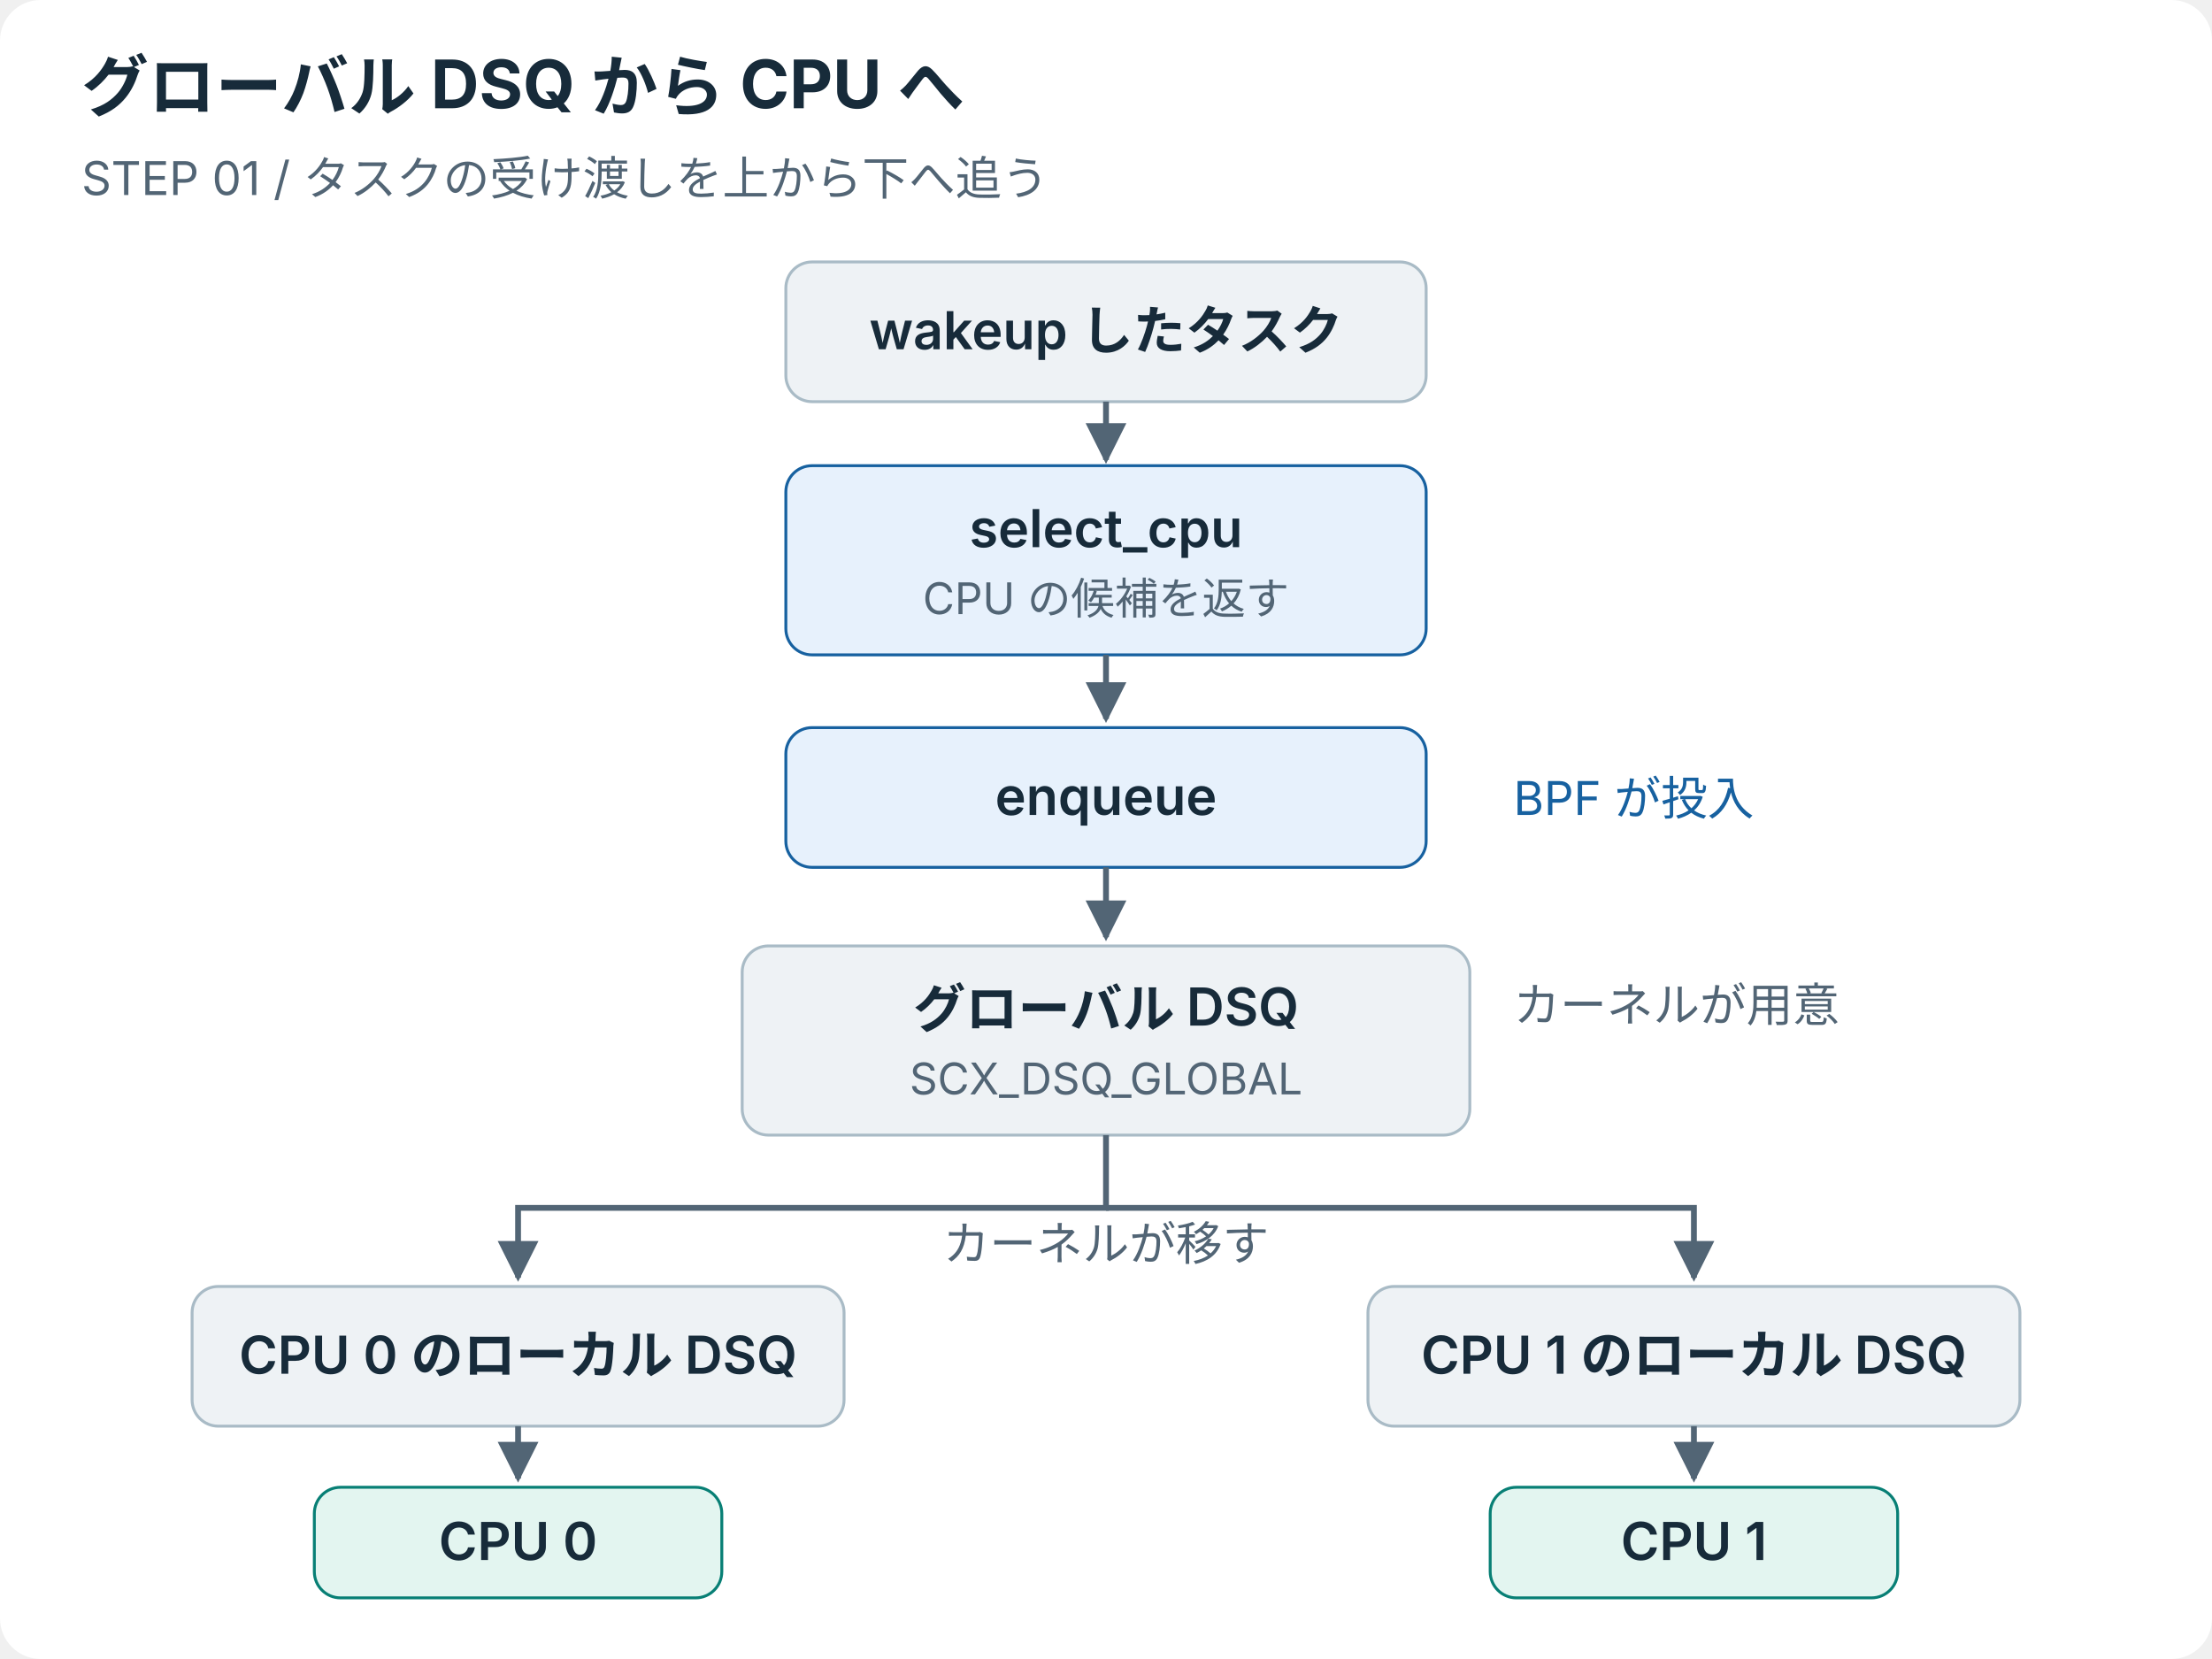
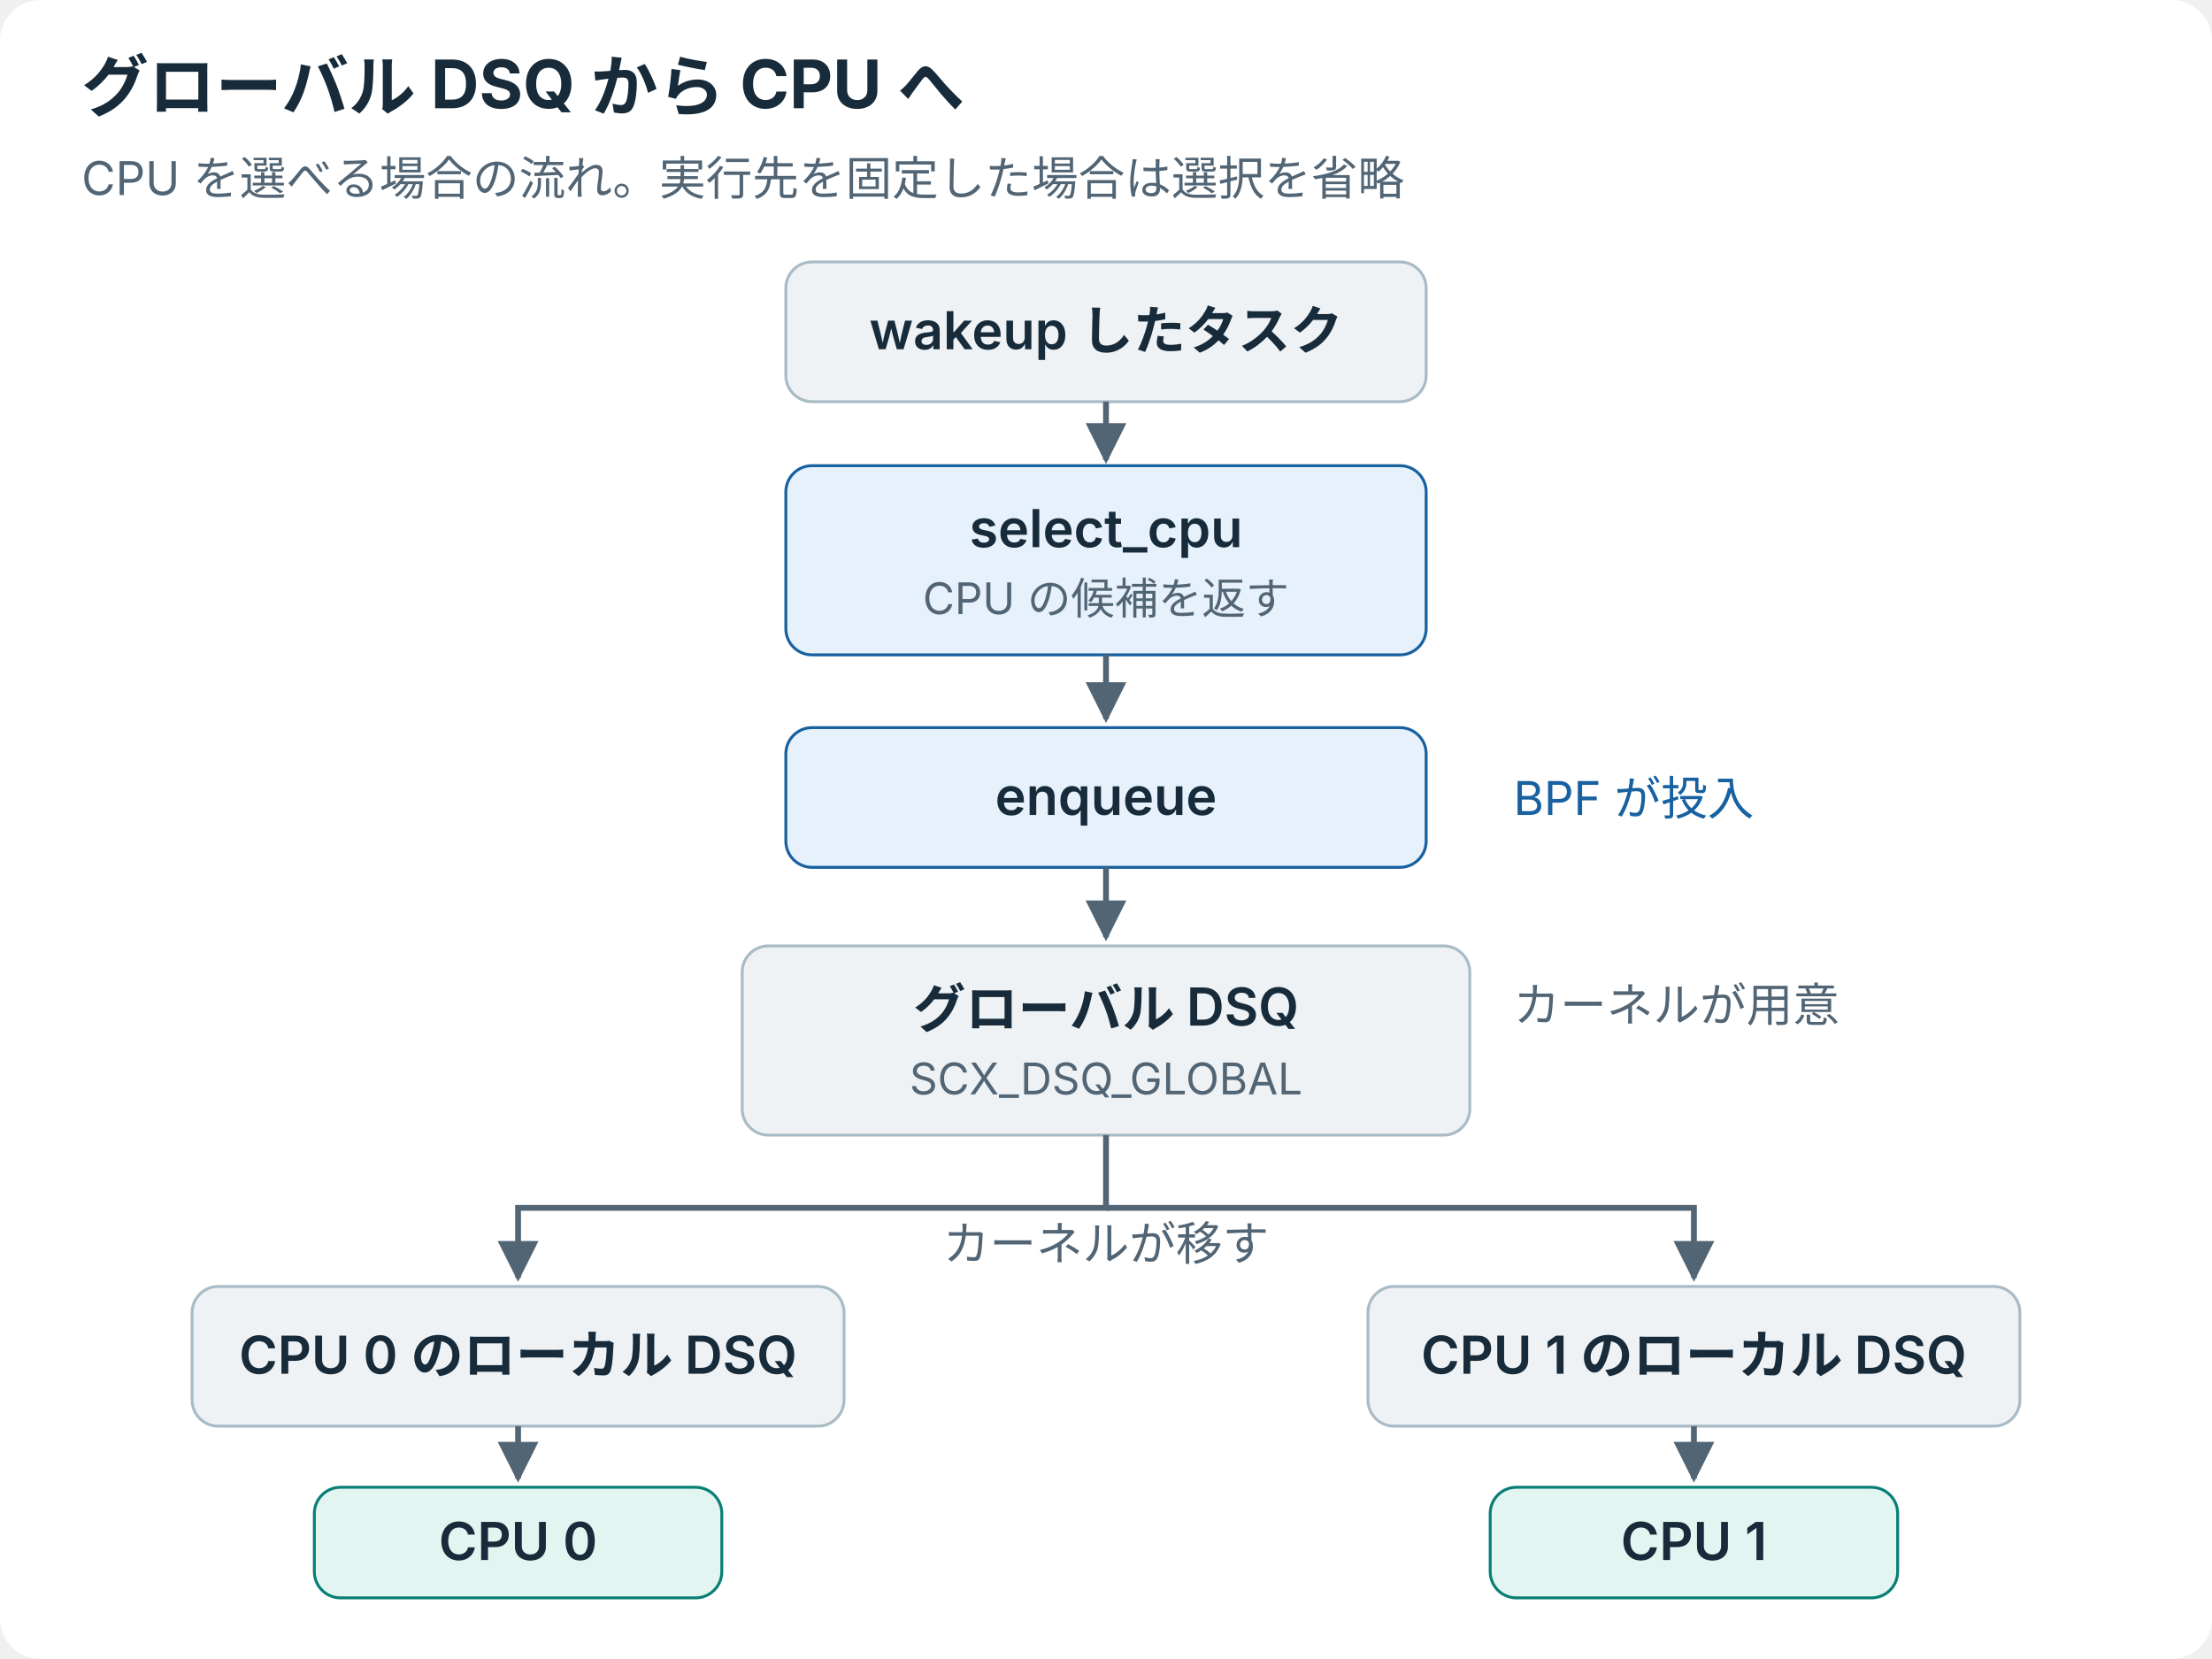
<svg xmlns="http://www.w3.org/2000/svg" width="760" height="570" viewBox="0 0 760 570" role="img" aria-labelledby="title desc">
  <defs>
    <marker id="arrow" viewBox="0 0 10 10" refX="9" refY="5" markerWidth="7" markerHeight="7" orient="auto-start-reverse">
      <path d="M 0 0 L 10 5 L 0 10 z" fill="#526575" />
    </marker>
    <marker id="teal-arrow" viewBox="0 0 10 10" refX="9" refY="5" markerWidth="7" markerHeight="7" orient="auto-start-reverse">
      <path d="M 0 0 L 10 5 L 0 10 z" fill="#087f75" />
    </marker>
  </defs>
  <rect width="760" height="570" rx="14" fill="#fff" />
  <g font-family="-apple-system, BlinkMacSystemFont, 'Hiragino Kaku Gothic ProN', 'Noto Sans JP', sans-serif" font-size="18" fill="#172b3a">
    <text x="28" y="38" font-size="23" fill="#172b3a" text-anchor="start" font-weight="700">グローバル DSQ から CPU へ</text>
-     <text x="28" y="67" font-size="16" fill="#526575" text-anchor="start" font-weight="400">STEP 01   /   タスクの受け渡しを上から下へ追う</text>
+     <text x="28" y="67" font-size="16" fill="#526575" text-anchor="start" font-weight="400">CPU を選べる場合の流れ。実行先を固定した場合は選択を省略</text>
    <rect x="270" y="90" width="220" height="48" rx="9" fill="#eef2f5" stroke="#a9bbc6" />
    <text x="380.0" y="120.0" font-size="18" fill="#172b3a" text-anchor="middle" font-weight="600">wakeup したタスク</text>
    <path d="M 380 138 V 158" fill="none" stroke="#526575" stroke-width="2" marker-end="url(#arrow)" />
    <rect x="270" y="160" width="220" height="65" rx="9" fill="#e7f1fc" stroke="#1761a0" />
    <text x="380.0" y="188" font-size="18" fill="#172b3a" text-anchor="middle" font-weight="600">select_cpu</text>
    <text x="380.0" y="211" font-size="15" fill="#526575" text-anchor="middle" font-weight="400">CPU の候補を返す</text>
    <path d="M 380 225 V 247" fill="none" stroke="#526575" stroke-width="2" marker-end="url(#arrow)" />
    <rect x="270" y="250" width="220" height="48" rx="9" fill="#e7f1fc" stroke="#1761a0" />
    <text x="380.0" y="280.0" font-size="18" fill="#172b3a" text-anchor="middle" font-weight="600">enqueue</text>
    <path d="M 380 298 V 322" fill="none" stroke="#526575" stroke-width="2" marker-end="url(#arrow)" />
    <rect x="255" y="325" width="250" height="65" rx="9" fill="#eef2f5" stroke="#a9bbc6" />
    <text x="380.0" y="353" font-size="18" fill="#172b3a" text-anchor="middle" font-weight="600">グローバル DSQ</text>
    <text x="380.0" y="376" font-size="15" fill="#526575" text-anchor="middle" font-weight="400">SCX_DSQ_GLOBAL</text>
    <text x="520" y="280" font-size="16" fill="#1761a0" text-anchor="start" font-weight="400">BPF が投入</text>
    <text x="520" y="351" font-size="16" fill="#526575" text-anchor="start" font-weight="400">カーネルが用意</text>
    <path d="M 380 390 V 415 H 178 V 439" fill="none" stroke="#526575" stroke-width="2" marker-end="url(#arrow)" />
    <path d="M 380 415 H 582 V 439" fill="none" stroke="#526575" stroke-width="2" marker-end="url(#arrow)" />
    <text x="380" y="433" font-size="16" fill="#526575" text-anchor="middle" font-weight="400">カーネルが移す</text>
    <rect x="66" y="442" width="224" height="48" rx="9" fill="#eef2f5" stroke="#a9bbc6" />
    <text x="178.0" y="472.0" font-size="18" fill="#172b3a" text-anchor="middle" font-weight="600">CPU 0 のローカル DSQ</text>
    <rect x="470" y="442" width="224" height="48" rx="9" fill="#eef2f5" stroke="#a9bbc6" />
    <text x="582.0" y="472.0" font-size="18" fill="#172b3a" text-anchor="middle" font-weight="600">CPU 1 のローカル DSQ</text>
    <path d="M 178 490 V 508" fill="none" stroke="#526575" stroke-width="2" marker-end="url(#arrow)" />
    <path d="M 582 490 V 508" fill="none" stroke="#526575" stroke-width="2" marker-end="url(#arrow)" />
    <rect x="108" y="511" width="140" height="38" rx="9" fill="#e3f5f0" stroke="#087f75" />
    <text x="178.0" y="536.0" font-size="18" fill="#172b3a" text-anchor="middle" font-weight="600">CPU 0</text>
    <rect x="512" y="511" width="140" height="38" rx="9" fill="#e3f5f0" stroke="#087f75" />
    <text x="582.0" y="536.0" font-size="18" fill="#172b3a" text-anchor="middle" font-weight="600">CPU 1</text>
  </g>
</svg>
